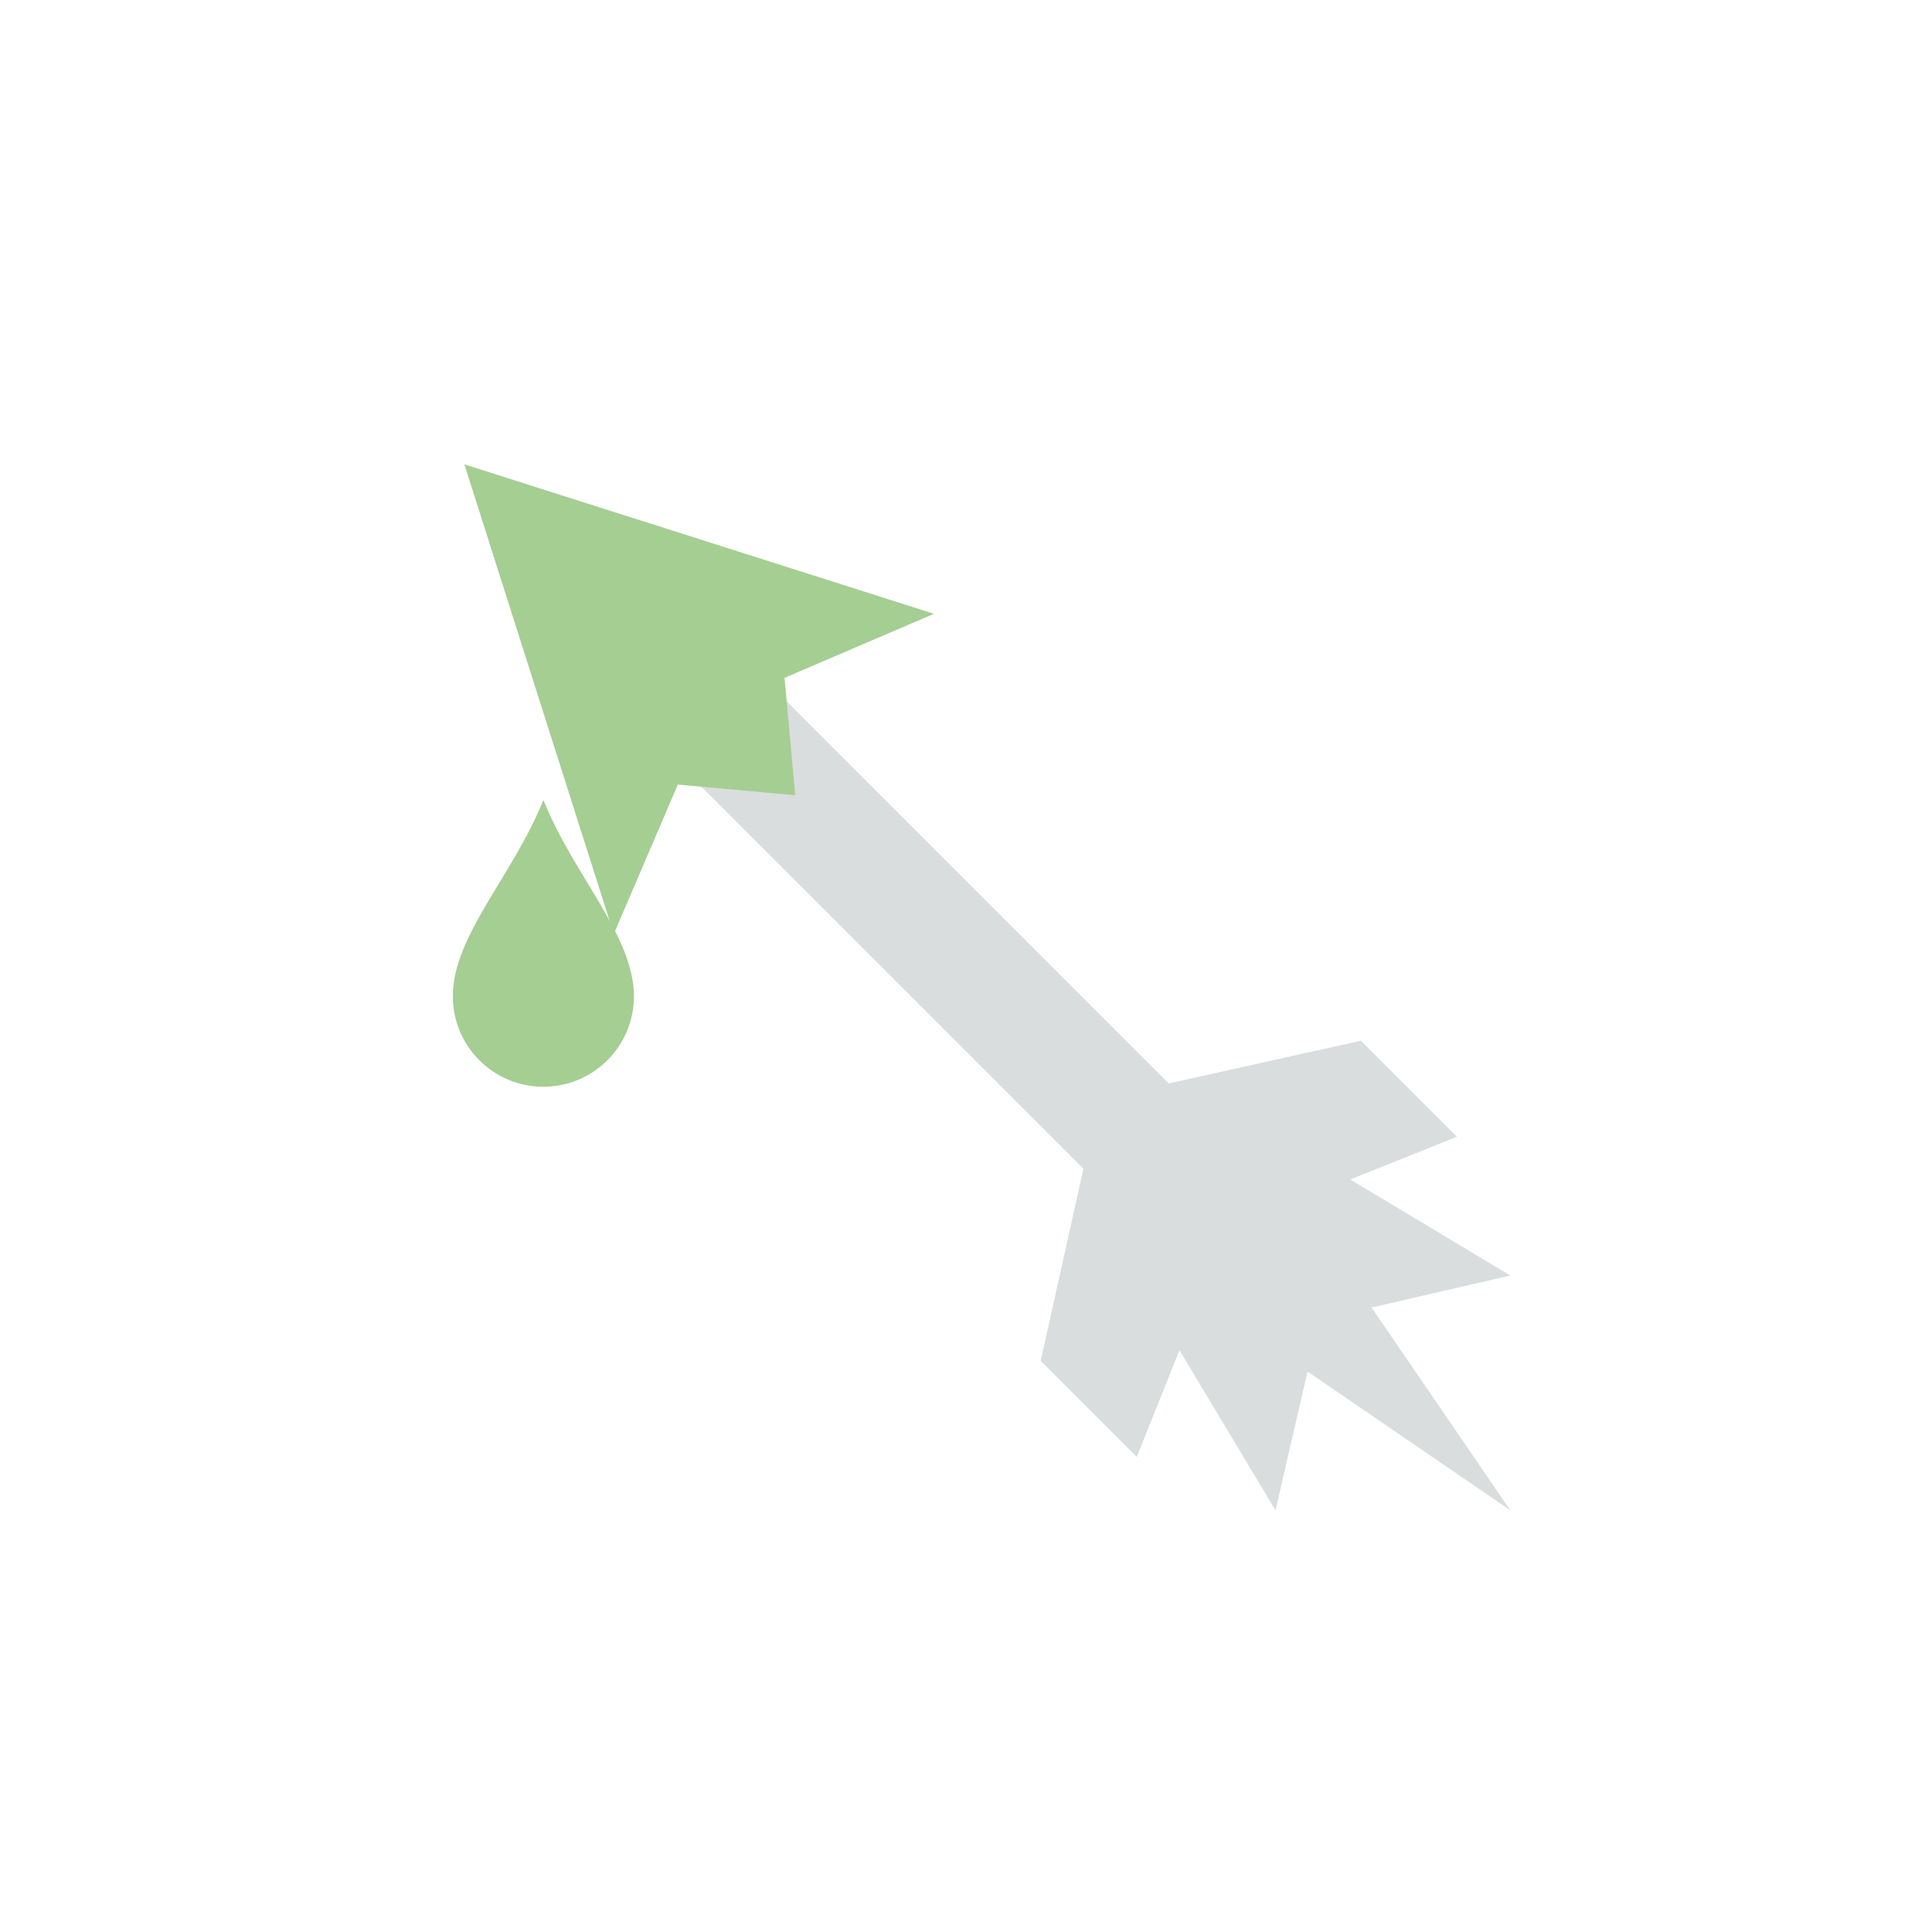
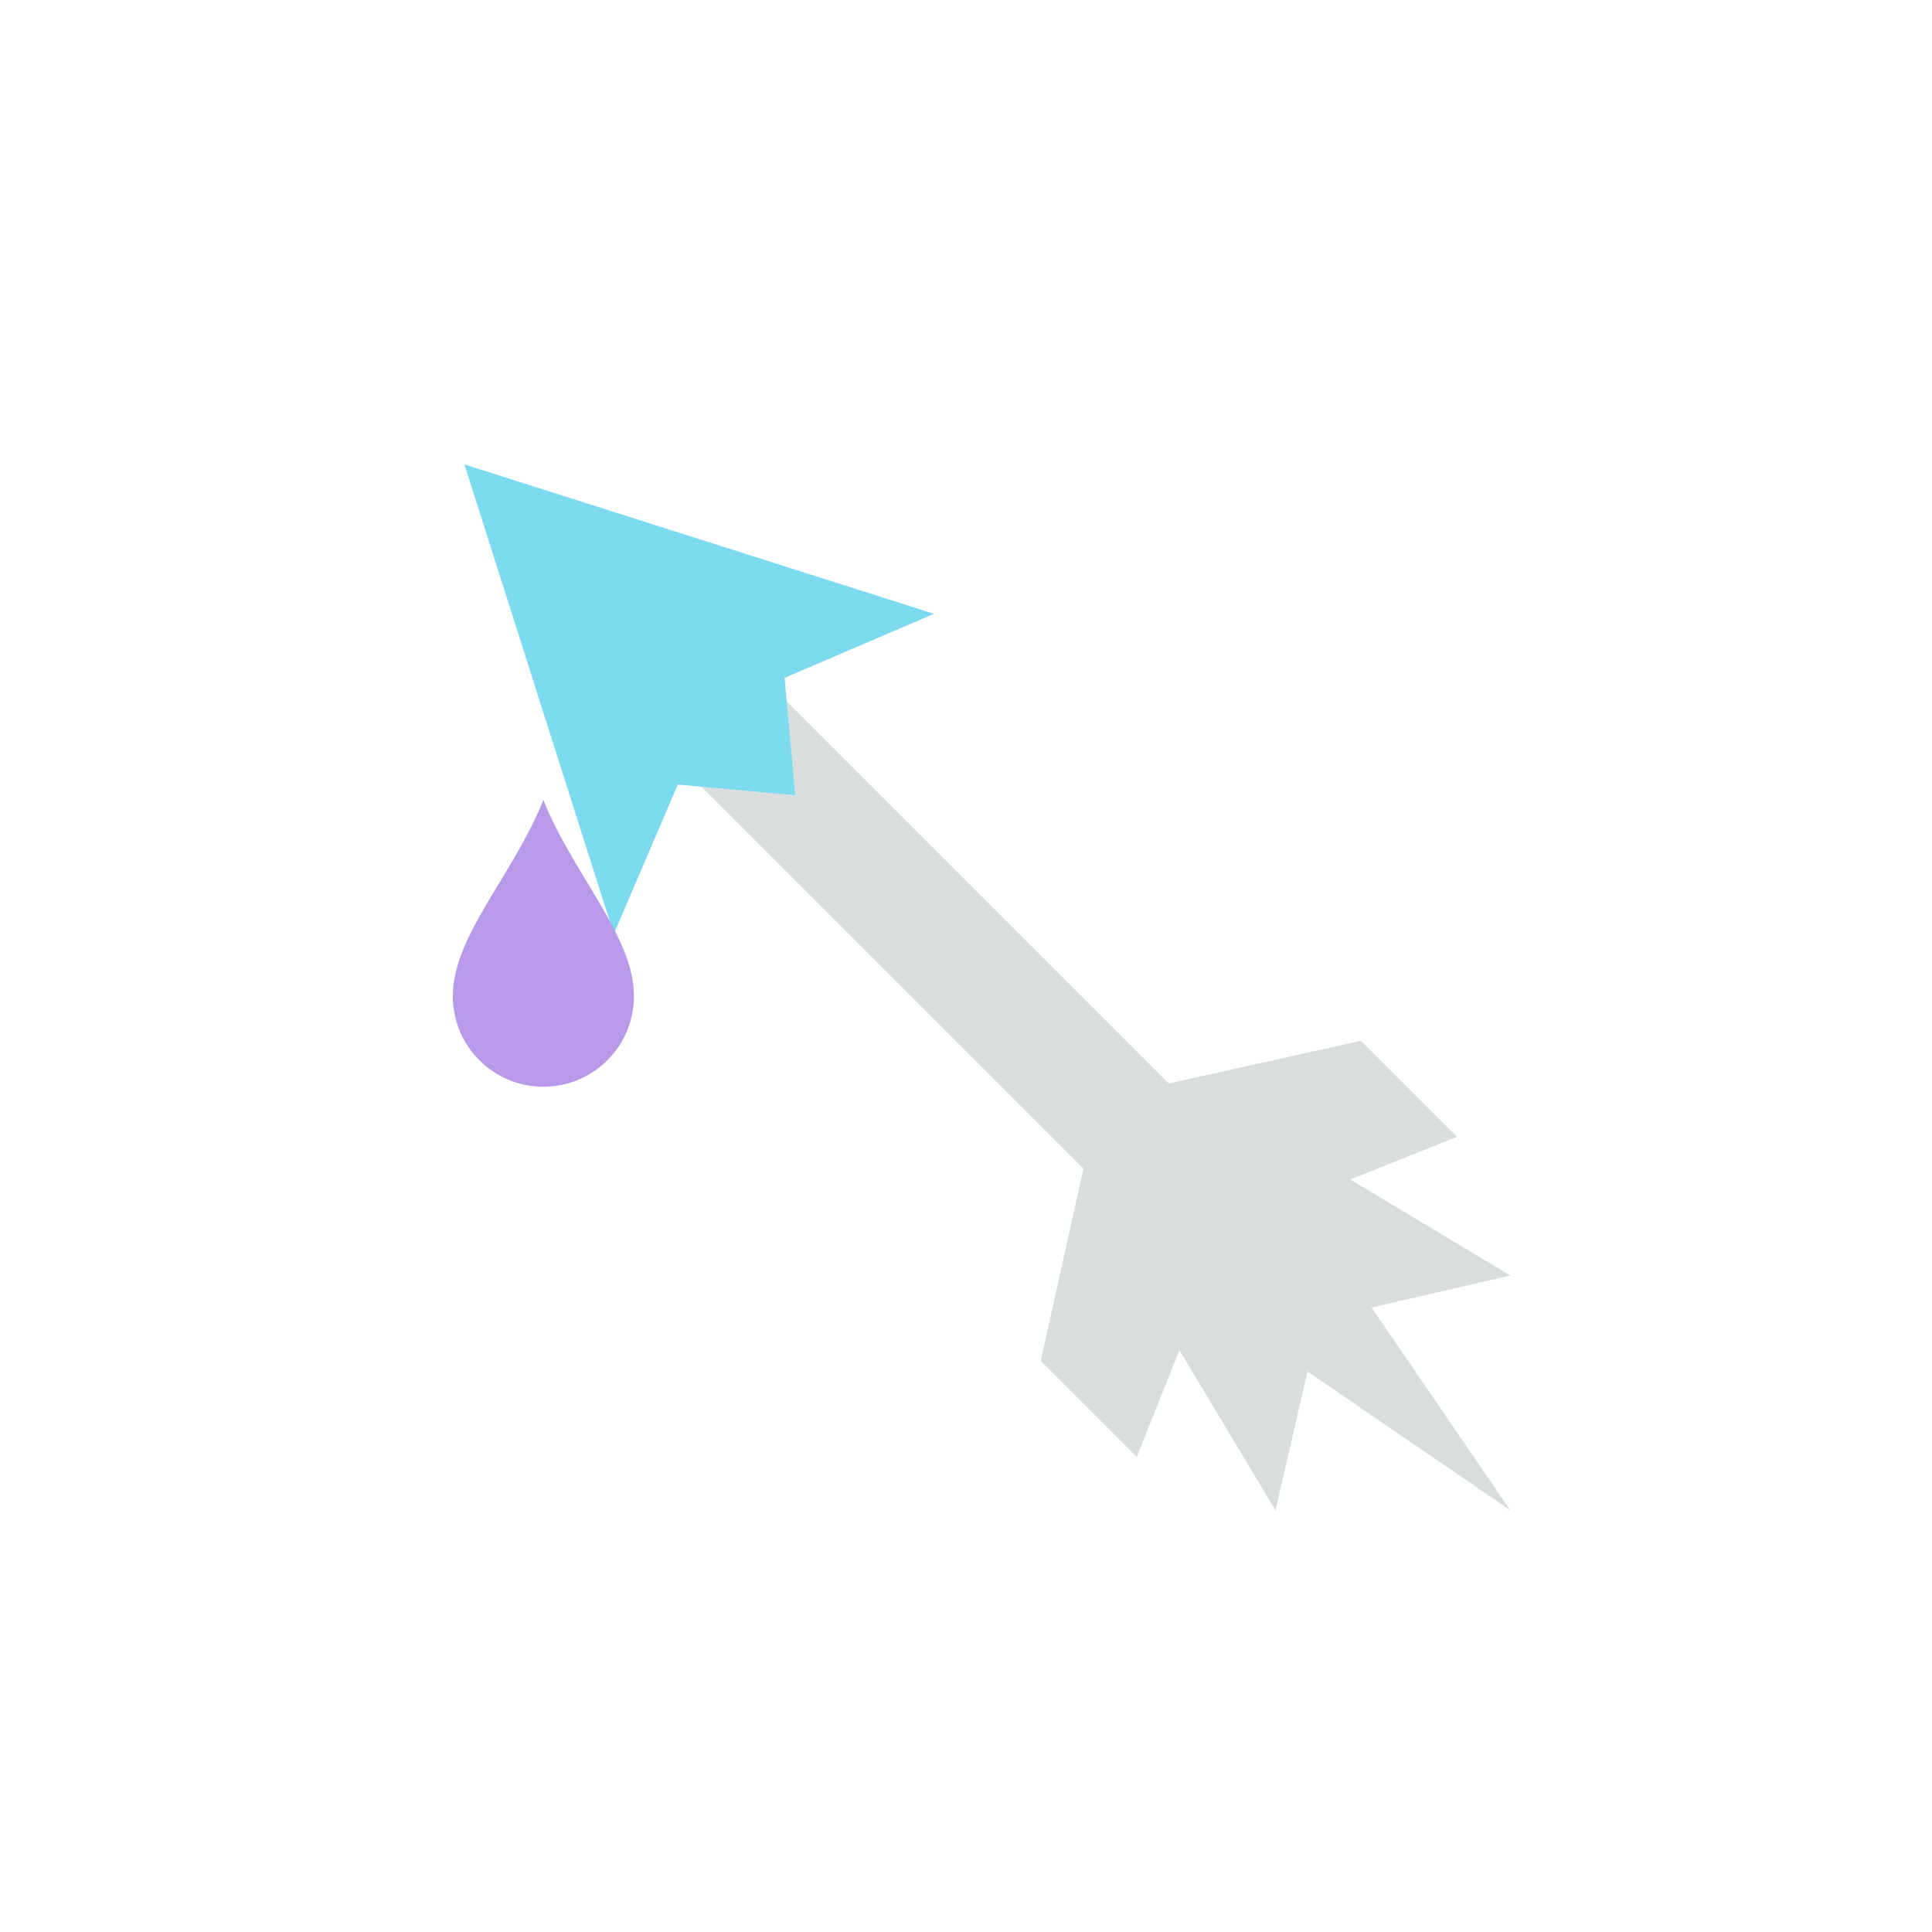
<svg xmlns="http://www.w3.org/2000/svg" width="128" height="128" viewBox="0 0 128 128" data-wheeler-raster-size="2048">
  <g transform="rotate(-45 64 64)">
    <path fill="#DADDDD" d="M60 40 H68 V88 H60 Z" />
    <path fill="#DADDDD" d="M60 79 L49 86 L49 95 L56 92 L53 104 L61 99 L64 115 L67 99 L75 104 L72 92 L79 95 L79 86 L68 79 Z" />
-     <path fill="#A5CE92" d="M64 17 L49 46 L59 42 L64 48 L69 42 L79 46 Z" />
+     <path fill="#7DDBEF" d="M64 17 L49 46 L59 42 L64 48 L69 42 L79 46 Z" />
  </g>
-   <path fill="#A5CE92" d="M36 53 C34 58 30 62 30 66 A6 6 0 0 0 42 66 C42 62 38 58 36 53 Z" />
+   <path fill="#B99AEA" d="M36 53 C34 58 30 62 30 66 A6 6 0 0 0 42 66 C42 62 38 58 36 53 Z" />
</svg>
